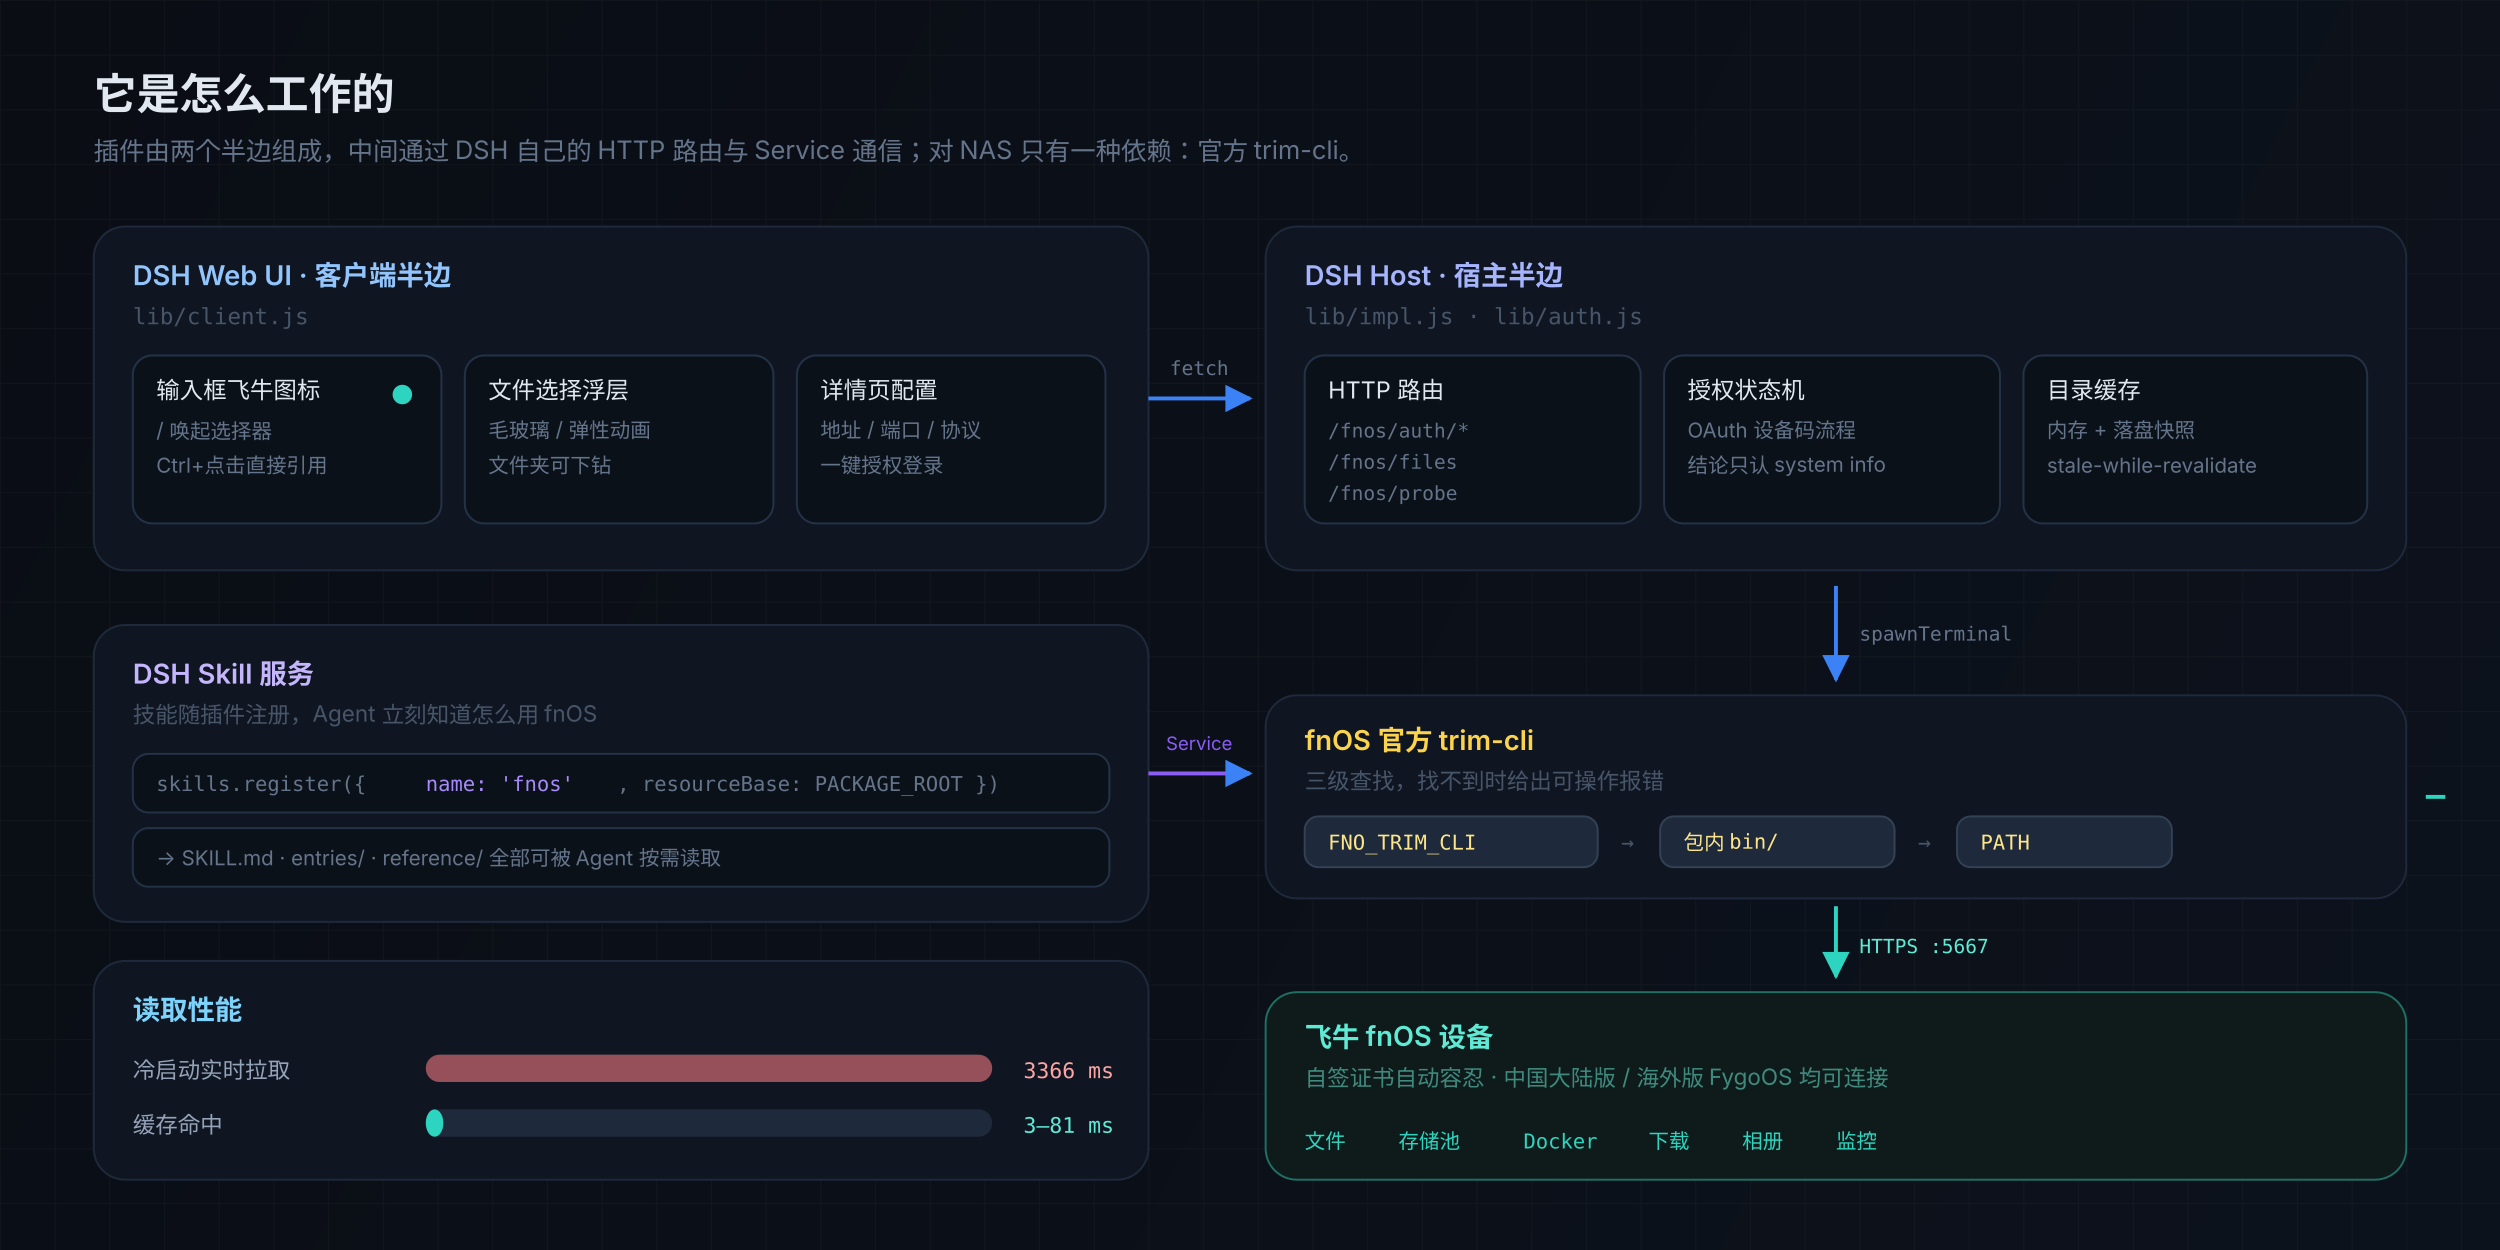
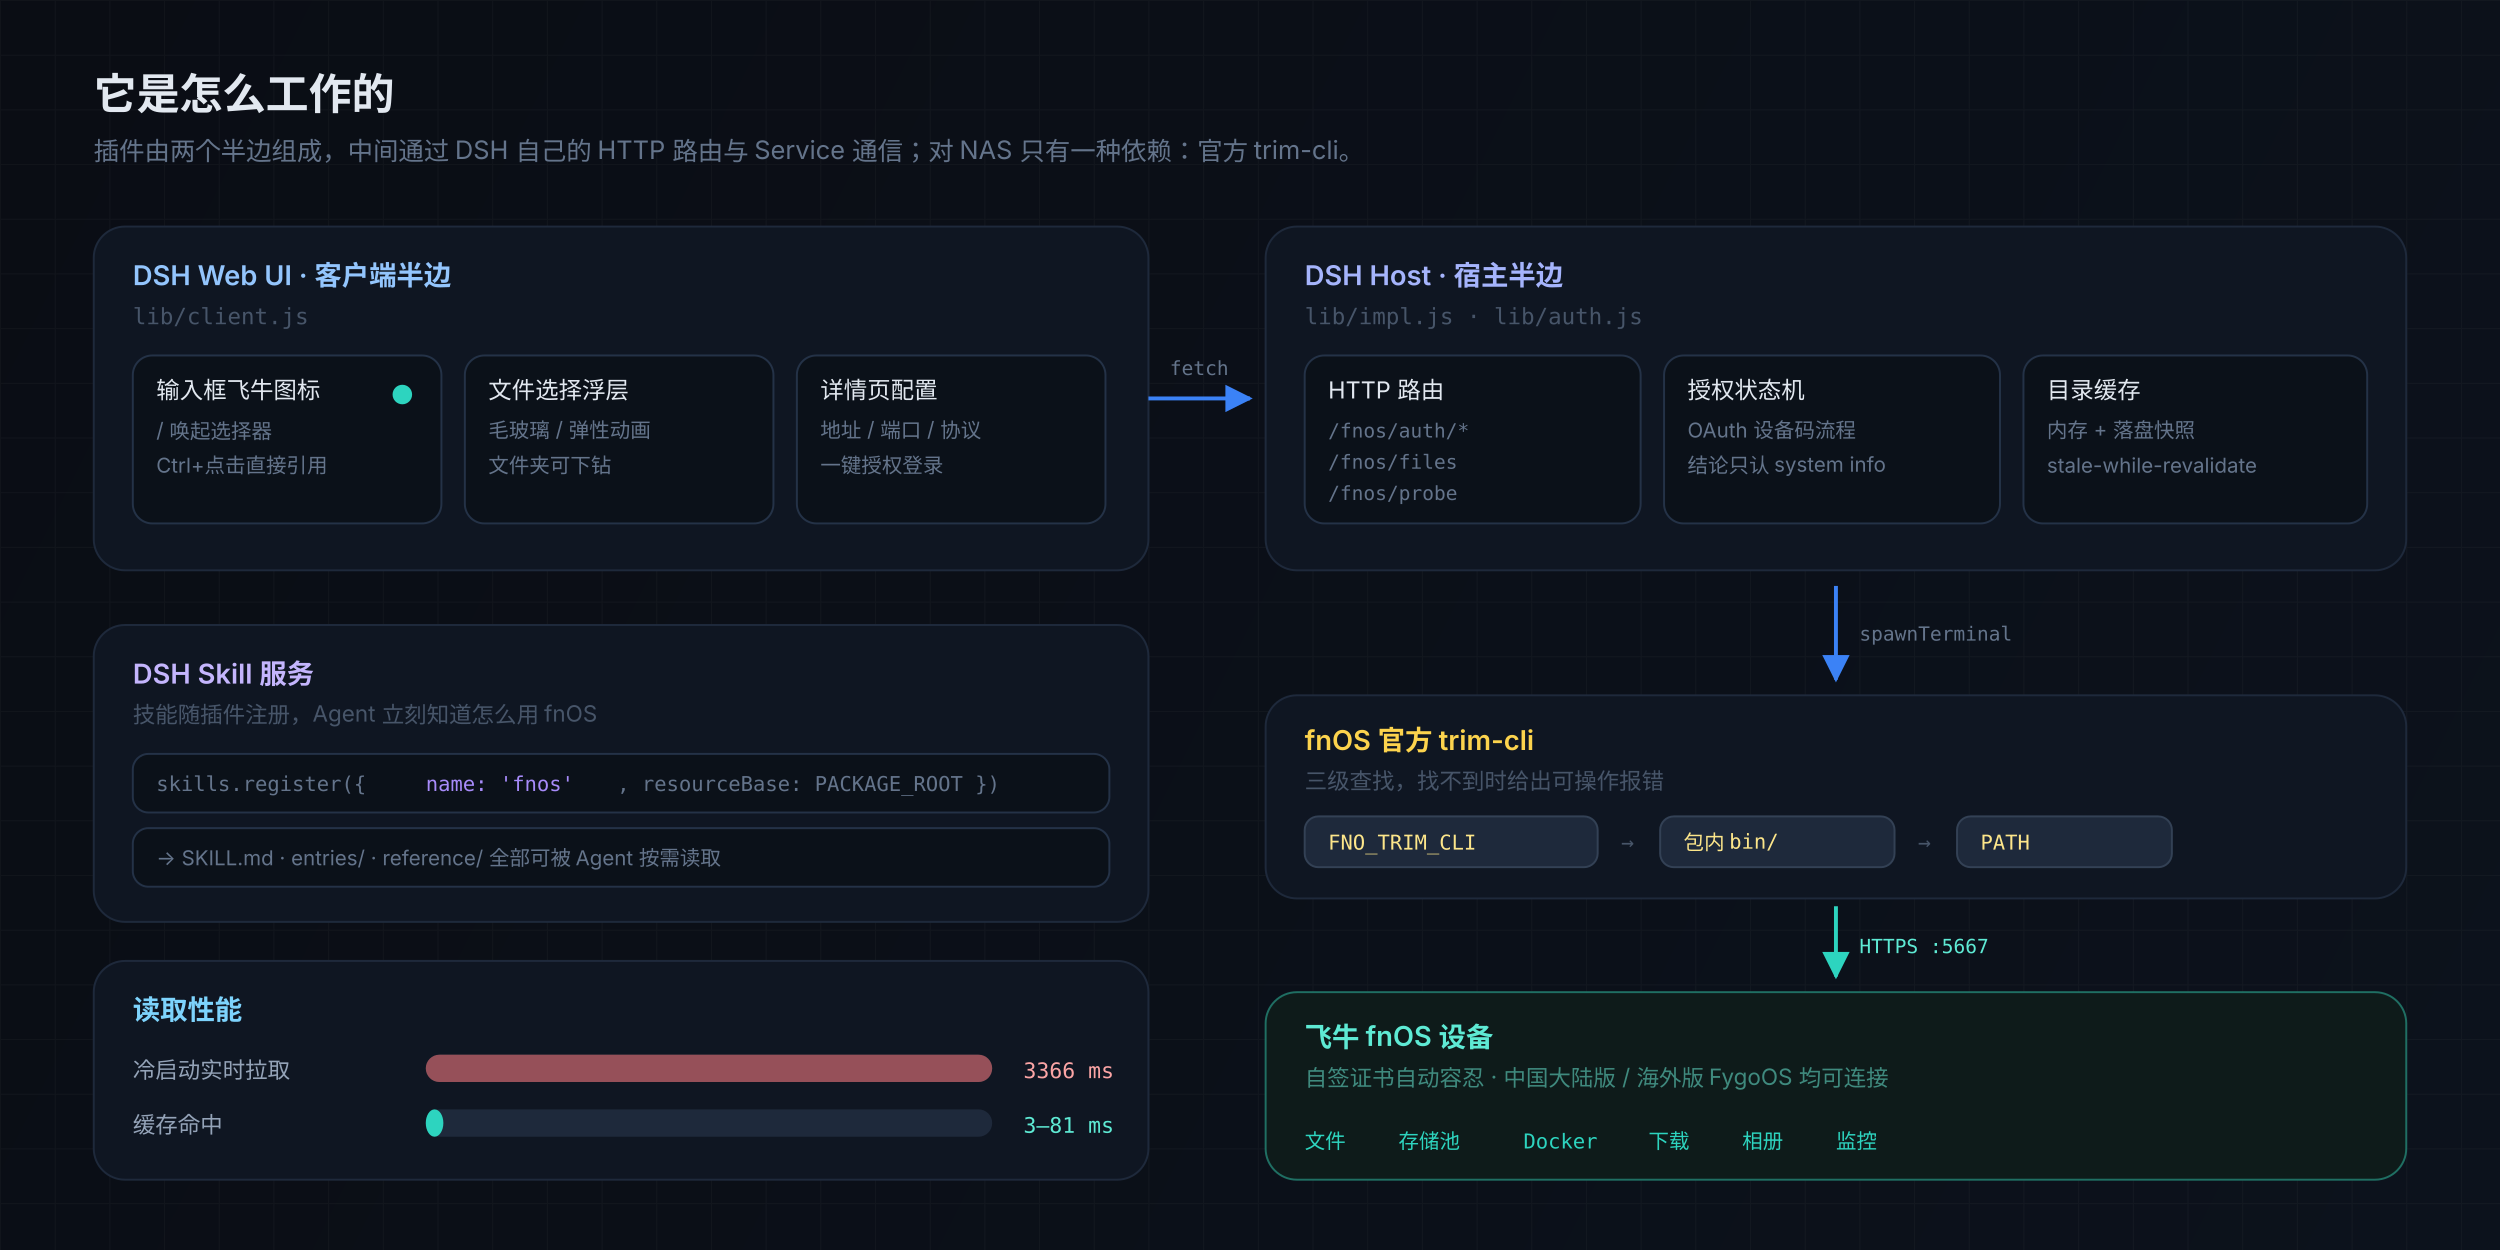
<svg xmlns="http://www.w3.org/2000/svg" width="1280" height="640" viewBox="0 0 1280 640" fill="none" role="img" aria-label="dsh-fnos 架构：客户端半边 + 宿主半边 + trim-cli + fnOS">
  <defs>
    <linearGradient id="abg" x1="0" y1="0" x2="1280" y2="640" gradientUnits="userSpaceOnUse">
      <stop offset="0" stop-color="#0A0D14" />
      <stop offset="1" stop-color="#0C121C" />
    </linearGradient>
    <pattern id="agrid" width="28" height="28" patternUnits="userSpaceOnUse">
      <path d="M28 0H0V28" stroke="#FFFFFF" stroke-opacity="0.03" stroke-width="1" />
    </pattern>
    <marker id="arrow" viewBox="0 0 10 10" refX="9" refY="5" markerWidth="7" markerHeight="7" orient="auto-start-reverse">
      <path d="M0 0 L10 5 L0 10 z" fill="#3B82F6" />
    </marker>
    <marker id="arrowTeal" viewBox="0 0 10 10" refX="9" refY="5" markerWidth="7" markerHeight="7" orient="auto-start-reverse">
      <path d="M0 0 L10 5 L0 10 z" fill="#2DD4BF" />
    </marker>
  </defs>
  <rect width="1280" height="640" fill="url(#abg)" />
  <rect width="1280" height="640" fill="url(#agrid)" />
  <g font-family="system-ui, -apple-system, 'Segoe UI', 'PingFang SC', 'Microsoft YaHei', sans-serif">
    <text x="48" y="56" font-size="22" font-weight="600" fill="#E2E8F0">它是怎么工作的</text>
    <text x="48" y="82" font-size="13" fill="#64748B">插件由两个半边组成，中间通过 DSH 自己的 HTTP 路由与 Service 通信；对 NAS 只有一种依赖：官方 trim-cli。</text>
    <g transform="translate(48,116)">
      <rect x="0" y="0" width="540" height="176" rx="16" fill="#0F1622" stroke="#1E293B" />
      <text x="20" y="30" font-size="14" font-weight="600" fill="#93C5FD">DSH Web UI · 客户端半边</text>
      <text x="20" y="50" font-size="11.5" fill="#475569" font-family="ui-monospace, 'SF Mono', monospace">lib/client.js</text>
      <g transform="translate(20,66)">
        <rect x="0" y="0" width="158" height="86" rx="10" fill="#0B1119" stroke="#243247" />
        <text x="12" y="22" font-size="12" fill="#E2E8F0">输入框飞牛图标</text>
        <text x="12" y="42" font-size="10.5" fill="#64748B">/ 唤起选择器</text>
        <text x="12" y="60" font-size="10.5" fill="#64748B">Ctrl+点击直接引用</text>
        <circle cx="138" cy="20" r="5" fill="#2DD4BF" />
      </g>
      <g transform="translate(190,66)">
        <rect x="0" y="0" width="158" height="86" rx="10" fill="#0B1119" stroke="#243247" />
        <text x="12" y="22" font-size="12" fill="#E2E8F0">文件选择浮层</text>
        <text x="12" y="42" font-size="10.5" fill="#64748B">毛玻璃 / 弹性动画</text>
        <text x="12" y="60" font-size="10.5" fill="#64748B">文件夹可下钻</text>
      </g>
      <g transform="translate(360,66)">
        <rect x="0" y="0" width="158" height="86" rx="10" fill="#0B1119" stroke="#243247" />
        <text x="12" y="22" font-size="12" fill="#E2E8F0">详情页配置</text>
        <text x="12" y="42" font-size="10.5" fill="#64748B">地址 / 端口 / 协议</text>
        <text x="12" y="60" font-size="10.5" fill="#64748B">一键授权登录</text>
      </g>
    </g>
    <path d="M588 204 L640 204" stroke="#3B82F6" stroke-width="2" marker-end="url(#arrow)" />
    <text x="614" y="192" font-size="10" fill="#64748B" text-anchor="middle" font-family="ui-monospace, monospace">fetch</text>
    <g transform="translate(648,116)">
      <rect x="0" y="0" width="584" height="176" rx="16" fill="#0F1622" stroke="#1E293B" />
      <text x="20" y="30" font-size="14" font-weight="600" fill="#A5B4FC">DSH Host · 宿主半边</text>
      <text x="20" y="50" font-size="11.5" fill="#475569" font-family="ui-monospace, 'SF Mono', monospace">lib/impl.js · lib/auth.js</text>
      <g transform="translate(20,66)">
        <rect x="0" y="0" width="172" height="86" rx="10" fill="#0B1119" stroke="#243247" />
        <text x="12" y="22" font-size="12" fill="#E2E8F0">HTTP 路由</text>
        <text x="12" y="42" font-size="10" fill="#64748B" font-family="ui-monospace, monospace">/fnos/auth/*</text>
        <text x="12" y="58" font-size="10" fill="#64748B" font-family="ui-monospace, monospace">/fnos/files</text>
        <text x="12" y="74" font-size="10" fill="#64748B" font-family="ui-monospace, monospace">/fnos/probe</text>
      </g>
      <g transform="translate(204,66)">
        <rect x="0" y="0" width="172" height="86" rx="10" fill="#0B1119" stroke="#243247" />
        <text x="12" y="22" font-size="12" fill="#E2E8F0">授权状态机</text>
        <text x="12" y="42" font-size="10.5" fill="#64748B">OAuth 设备码流程</text>
        <text x="12" y="60" font-size="10.5" fill="#64748B">结论只认 system info</text>
      </g>
      <g transform="translate(388,66)">
        <rect x="0" y="0" width="176" height="86" rx="10" fill="#0B1119" stroke="#243247" />
        <text x="12" y="22" font-size="12" fill="#E2E8F0">目录缓存</text>
        <text x="12" y="42" font-size="10.5" fill="#64748B">内存 + 落盘快照</text>
        <text x="12" y="60" font-size="10.5" fill="#64748B">stale-while-revalidate</text>
      </g>
    </g>
    <path d="M940 300 L940 348" stroke="#3B82F6" stroke-width="2" marker-end="url(#arrow)" />
    <text x="952" y="328" font-size="10" fill="#64748B" font-family="ui-monospace, monospace">spawnTerminal</text>
    <g transform="translate(648,356)">
      <rect x="0" y="0" width="584" height="104" rx="16" fill="#0F1622" stroke="#1E293B" />
      <text x="20" y="28" font-size="14" font-weight="600" fill="#FCD34D">fnOS 官方 trim-cli</text>
      <text x="20" y="48" font-size="11.5" fill="#475569">三级查找，找不到时给出可操作报错</text>
      <g transform="translate(20,62)" font-family="ui-monospace, 'SF Mono', monospace">
        <rect x="0" y="0" width="150" height="26" rx="7" fill="#1E293B" stroke="#334155" />
        <text x="12" y="17" font-size="10.5" fill="#FDE68A">FNO_TRIM_CLI</text>
        <text x="162" y="17" font-size="11" fill="#475569">→</text>
        <rect x="182" y="0" width="120" height="26" rx="7" fill="#1E293B" stroke="#334155" />
        <text x="194" y="17" font-size="10.5" fill="#FDE68A">包内 bin/</text>
        <text x="314" y="17" font-size="11" fill="#475569">→</text>
        <rect x="334" y="0" width="110" height="26" rx="7" fill="#1E293B" stroke="#334155" />
        <text x="346" y="17" font-size="10.5" fill="#FDE68A">PATH</text>
      </g>
    </g>
-     <path d="M1242 408 L1252 408" stroke="#2DD4BF" stroke-width="2" />
    <path d="M940 464 L940 500" stroke="#2DD4BF" stroke-width="2" marker-end="url(#arrowTeal)" />
    <text x="952" y="488" font-size="10" fill="#5EEAD4" font-family="ui-monospace, monospace">HTTPS :5667</text>
    <g transform="translate(648,508)">
      <rect x="0" y="0" width="584" height="96" rx="16" fill="#0E1B1A" stroke="#1F6F63" />
      <text x="20" y="28" font-size="14" font-weight="600" fill="#5EEAD4">飞牛 fnOS 设备</text>
      <text x="20" y="48" font-size="11.5" fill="#3F8A7E">自签证书自动容忍 · 中国大陆版 / 海外版 FygoOS 均可连接</text>
      <g transform="translate(20,60)" font-family="ui-monospace, monospace">
        <text x="0" y="20" font-size="10.5" fill="#2DD4BF">文件</text>
        <text x="48" y="20" font-size="10.5" fill="#2DD4BF">存储池</text>
        <text x="112" y="20" font-size="10.5" fill="#2DD4BF">Docker</text>
        <text x="176" y="20" font-size="10.5" fill="#2DD4BF">下载</text>
        <text x="224" y="20" font-size="10.5" fill="#2DD4BF">相册</text>
        <text x="272" y="20" font-size="10.5" fill="#2DD4BF">监控</text>
      </g>
    </g>
    <g transform="translate(48,320)">
      <rect x="0" y="0" width="540" height="152" rx="16" fill="#0F1622" stroke="#1E293B" />
      <text x="20" y="30" font-size="14" font-weight="600" fill="#C4B5FD">DSH Skill 服务</text>
      <text x="20" y="50" font-size="11.5" fill="#475569">技能随插件注册，Agent 立刻知道怎么用 fnOS</text>
      <g transform="translate(20,66)">
        <rect x="0" y="0" width="500" height="30" rx="8" fill="#0B1119" stroke="#243247" />
        <text x="12" y="19" font-size="10.5" fill="#64748B" font-family="ui-monospace, monospace">skills.register({</text>
        <text x="150" y="19" font-size="10.5" fill="#A78BFA" font-family="ui-monospace, monospace">name: 'fnos'</text>
        <text x="248" y="19" font-size="10.5" fill="#64748B" font-family="ui-monospace, monospace">, resourceBase: PACKAGE_ROOT })</text>
      </g>
      <g transform="translate(20,104)">
        <rect x="0" y="0" width="500" height="30" rx="8" fill="#0B1119" stroke="#243247" />
        <text x="12" y="19" font-size="10.5" fill="#64748B">→ SKILL.md · entries/ · reference/ 全部可被 Agent 按需读取</text>
      </g>
    </g>
-     <path d="M588 396 L640 396" stroke="#8B5CF6" stroke-width="2" marker-end="url(#arrow)" />
-     <text x="614" y="384" font-size="9.5" fill="#8B5CF6" text-anchor="middle">Service</text>
    <g transform="translate(48,492)">
      <rect x="0" y="0" width="540" height="112" rx="16" fill="#0F1622" stroke="#1E293B" />
      <text x="20" y="30" font-size="14" font-weight="600" fill="#7DD3FC">读取性能</text>
      <g transform="translate(20,46)" font-family="system-ui, 'PingFang SC', sans-serif">
        <text x="0" y="14" font-size="11.5" fill="#94A3B8">冷启动实时拉取</text>
        <rect x="150" y="2" width="290" height="14" rx="7" fill="#1E293B" />
        <rect x="150" y="2" width="290" height="14" rx="7" fill="#F87171" fill-opacity="0.55" />
        <text x="456" y="14" font-size="11" fill="#FCA5A5" font-family="ui-monospace, monospace">3366 ms</text>
        <text x="0" y="42" font-size="11.5" fill="#94A3B8">缓存命中</text>
        <rect x="150" y="30" width="290" height="14" rx="7" fill="#1E293B" />
        <rect x="150" y="30" width="9" height="14" rx="7" fill="#2DD4BF" />
        <text x="456" y="42" font-size="11" fill="#5EEAD4" font-family="ui-monospace, monospace">3–81 ms</text>
      </g>
    </g>
  </g>
</svg>
